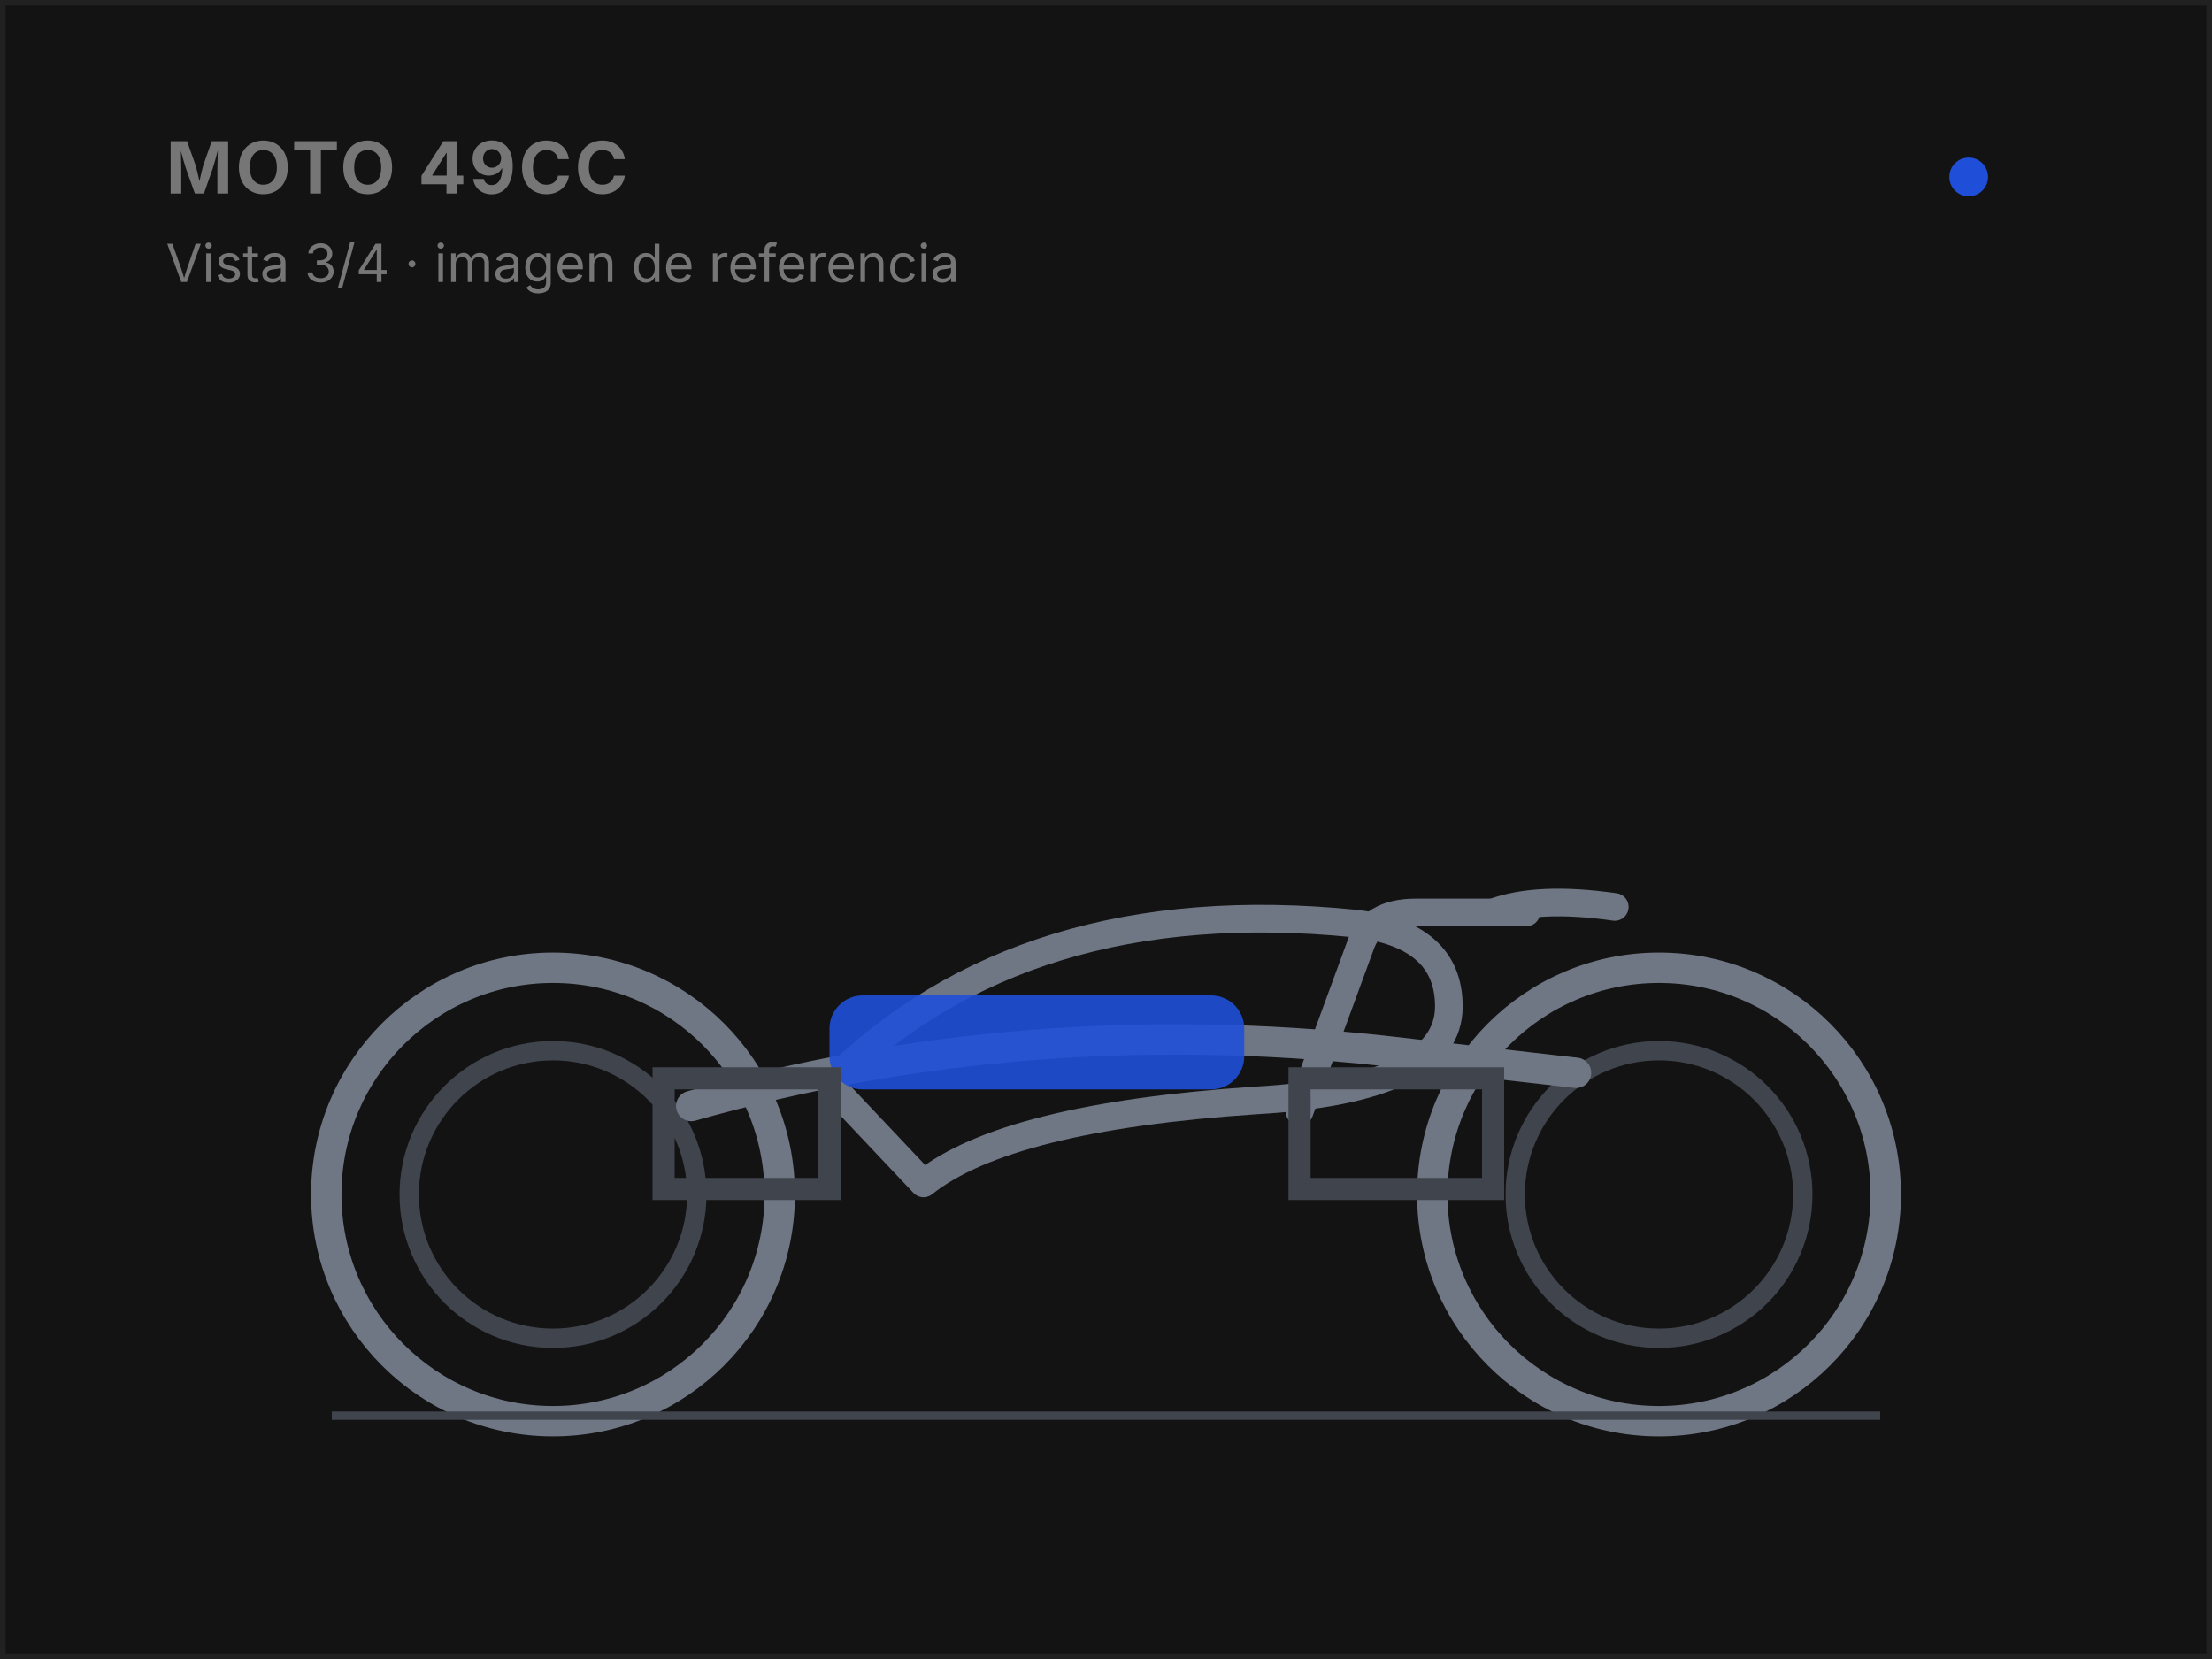
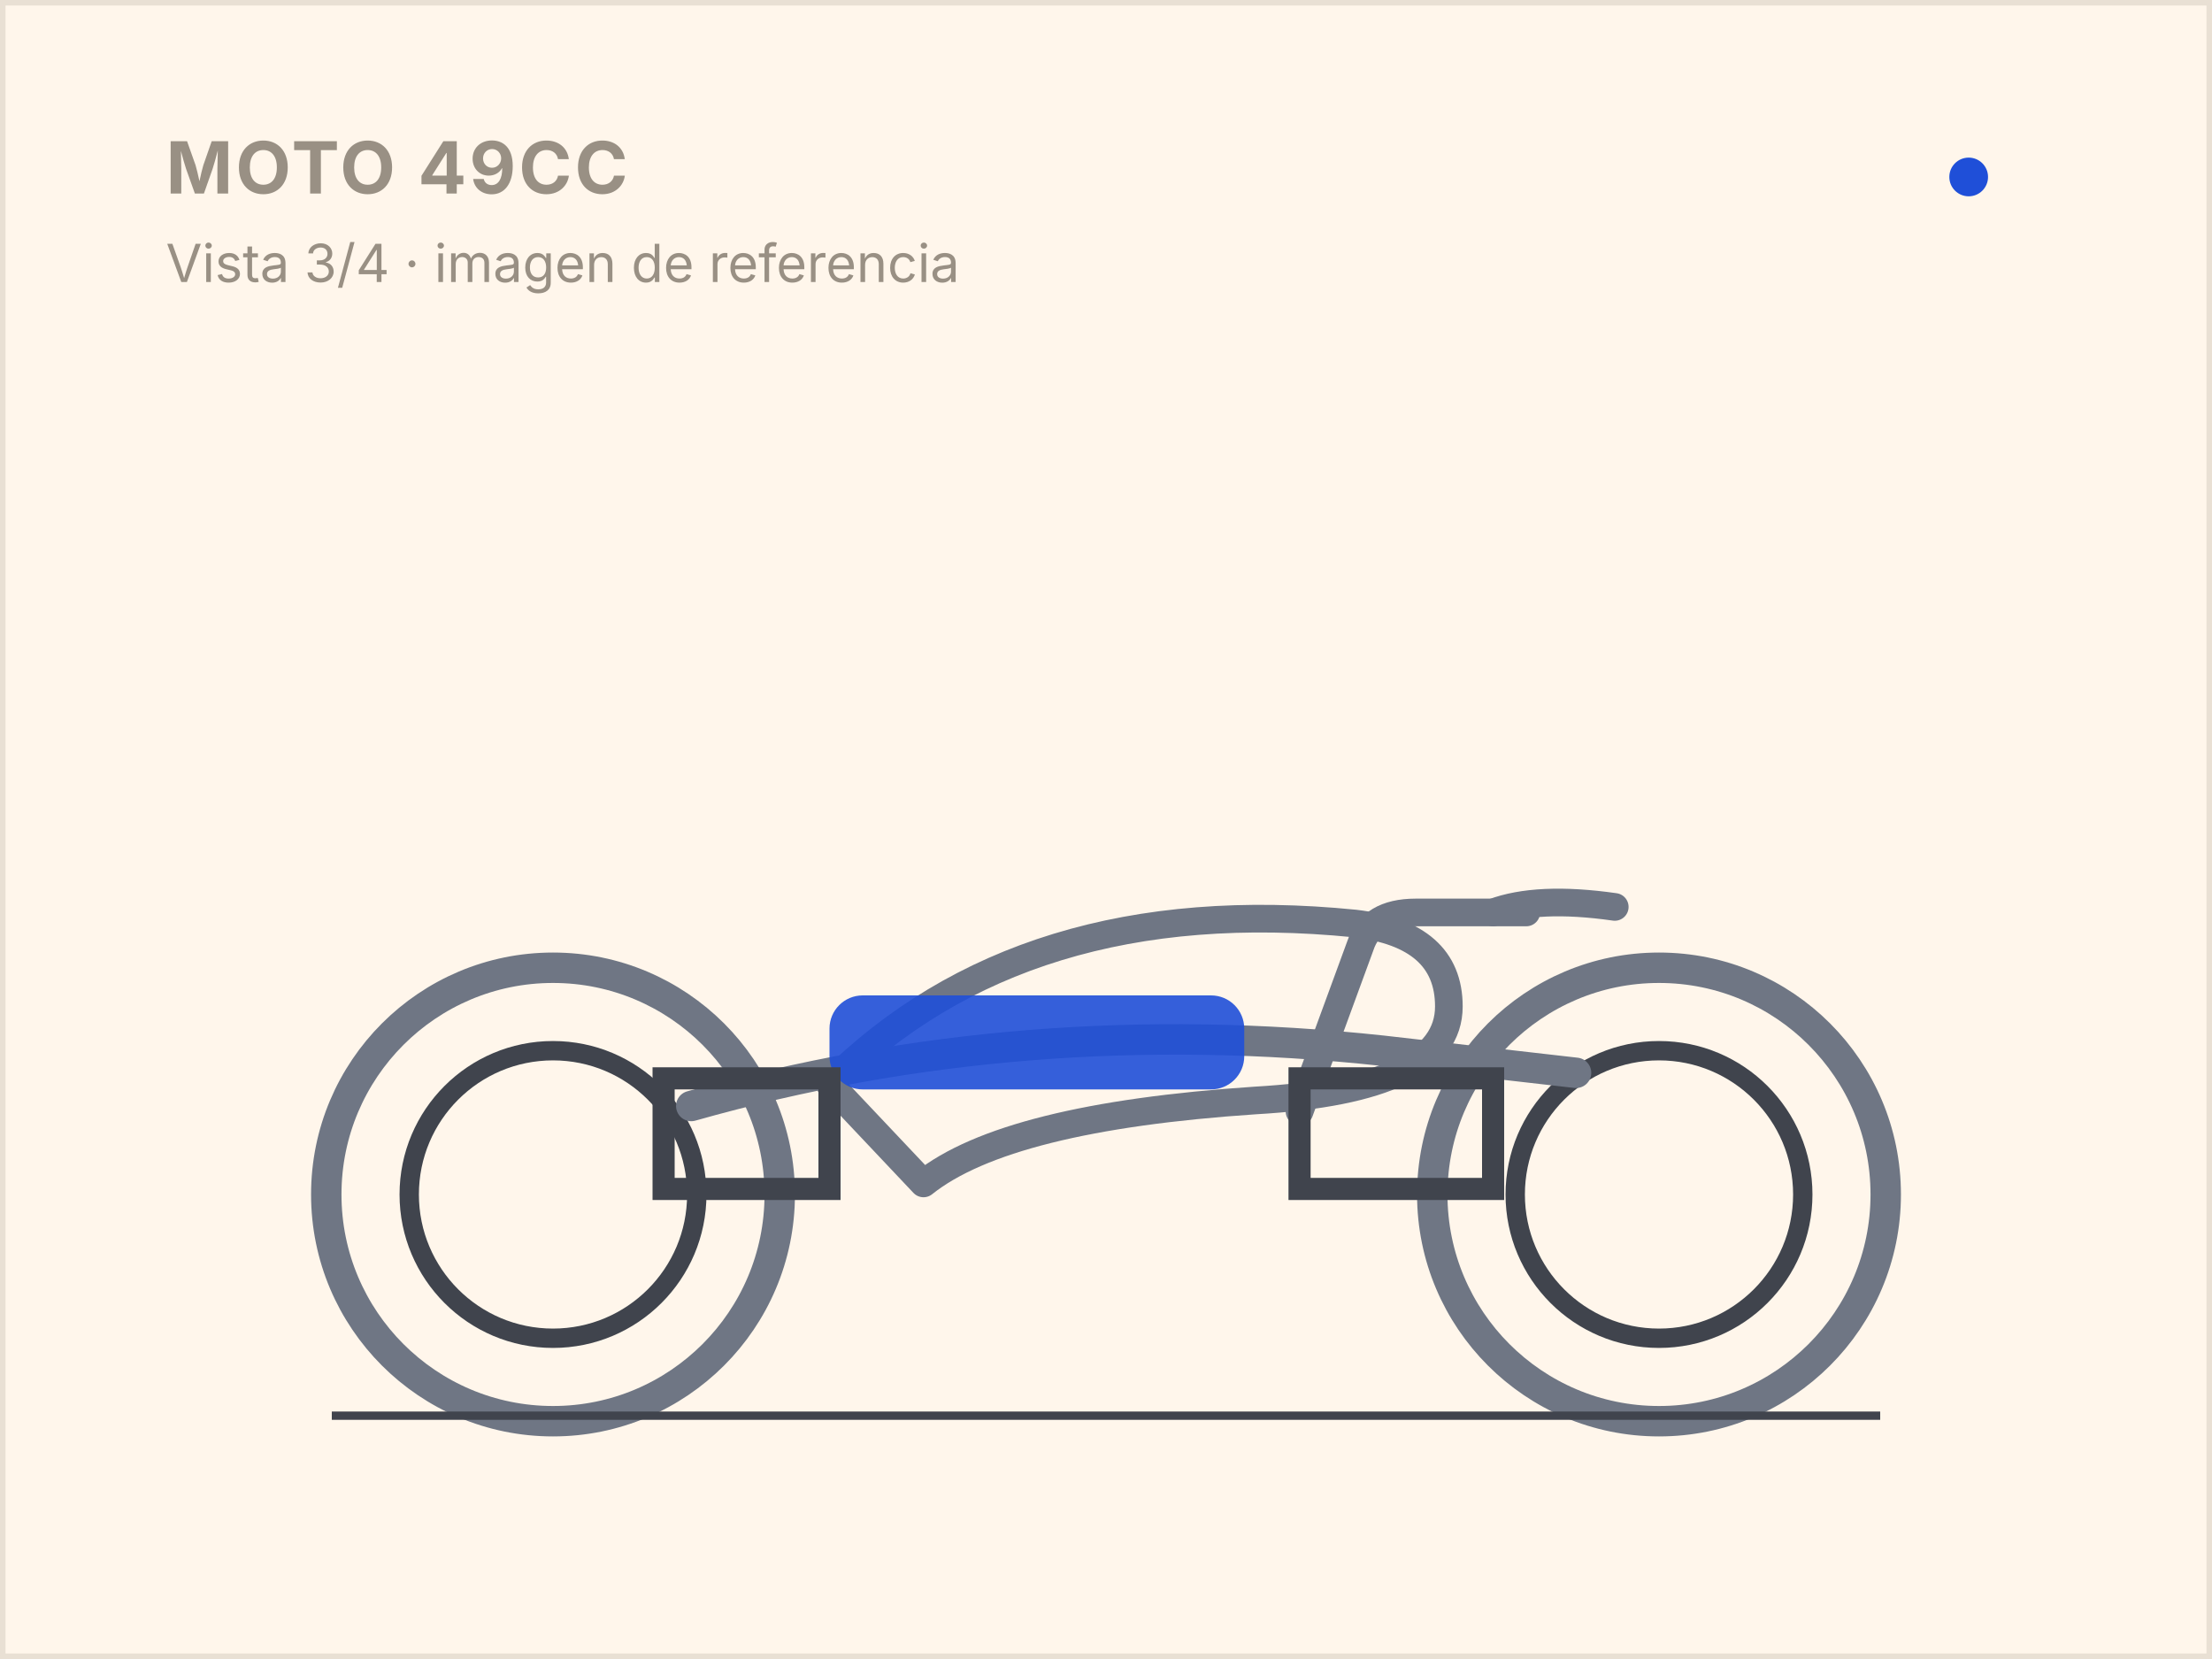
<svg xmlns="http://www.w3.org/2000/svg" viewBox="0 0 800 600" width="800" height="600" role="img" aria-label="Moto 49cc - imagen de referencia">
-   <rect width="800" height="600" fill="#131313" />
-   <rect x="1" y="1" width="798" height="598" fill="none" stroke="rgba(255,255,255,0.06)" stroke-width="2" />
+   <rect width="800" height="600" fill="#FFF6EB" />
+   <rect x="1" y="1" width="798" height="598" fill="none" stroke="rgba(30,22,8,0.10)" stroke-width="2" />
  <circle cx="200" cy="432" r="82" fill="none" stroke="#6f7684" stroke-width="11" />
  <circle cx="200" cy="432" r="52" fill="none" stroke="#40444d" stroke-width="7" />
  <circle cx="600" cy="432" r="82" fill="none" stroke="#6f7684" stroke-width="11" />
  <circle cx="600" cy="432" r="52" fill="none" stroke="#40444d" stroke-width="7" />
  <path d="M250 400 q 120 -34 250 -20 l 70 8" fill="none" stroke="#6f7684" stroke-width="11" stroke-linecap="round" />
  <path d="M300 392 q 70 -70 190 -58 q 34 4 34 30 q 0 30 -70 34 q -90 6 -120 30 Z" fill="none" stroke="#6f7684" stroke-width="10" stroke-linejoin="round" />
  <rect x="300" y="360" width="150" height="34" rx="12" fill="#1F4FD8" opacity="0.9" />
  <path d="M470 402 l 22 -60 q 4 -12 20 -12 h 40" fill="none" stroke="#6f7684" stroke-width="10" stroke-linecap="round" />
  <path d="M540 330 q 16 -6 44 -2" fill="none" stroke="#6f7684" stroke-width="10" stroke-linecap="round" />
  <path d="M240 430 h60 v-40 h-60 Z" fill="none" stroke="#40444d" stroke-width="8" />
  <path d="M470 430 h70 v-40 h-70 Z" fill="none" stroke="#40444d" stroke-width="8" />
  <line x1="120" y1="512" x2="680" y2="512" stroke="#40444d" stroke-width="3" />
-   <g font-family="Inter, system-ui, sans-serif" fill="rgba(255,255,255,0.42)">
+   <g font-family="Inter, system-ui, sans-serif" fill="rgba(30,22,8,0.45)">
    <text x="60" y="70" font-size="26" font-weight="700" letter-spacing="1">MOTO 49CC</text>
    <text x="60" y="102" font-size="19">Vista 3/4 · imagen de referencia</text>
  </g>
  <circle cx="712" cy="64" r="7" fill="#1F4FD8" />
</svg>
